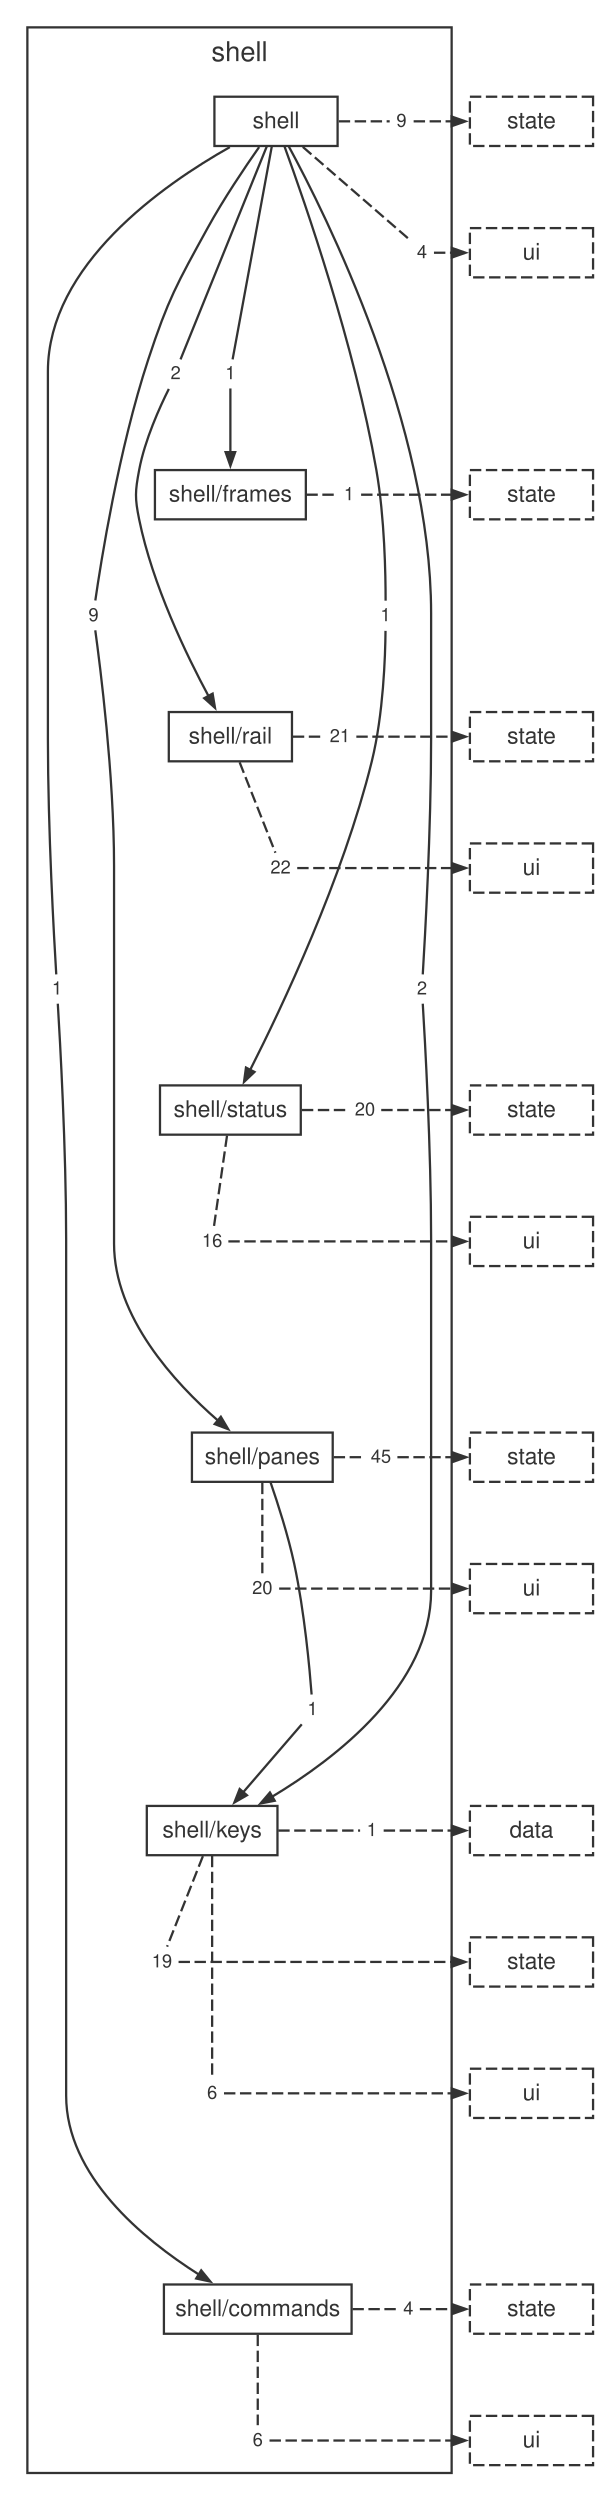
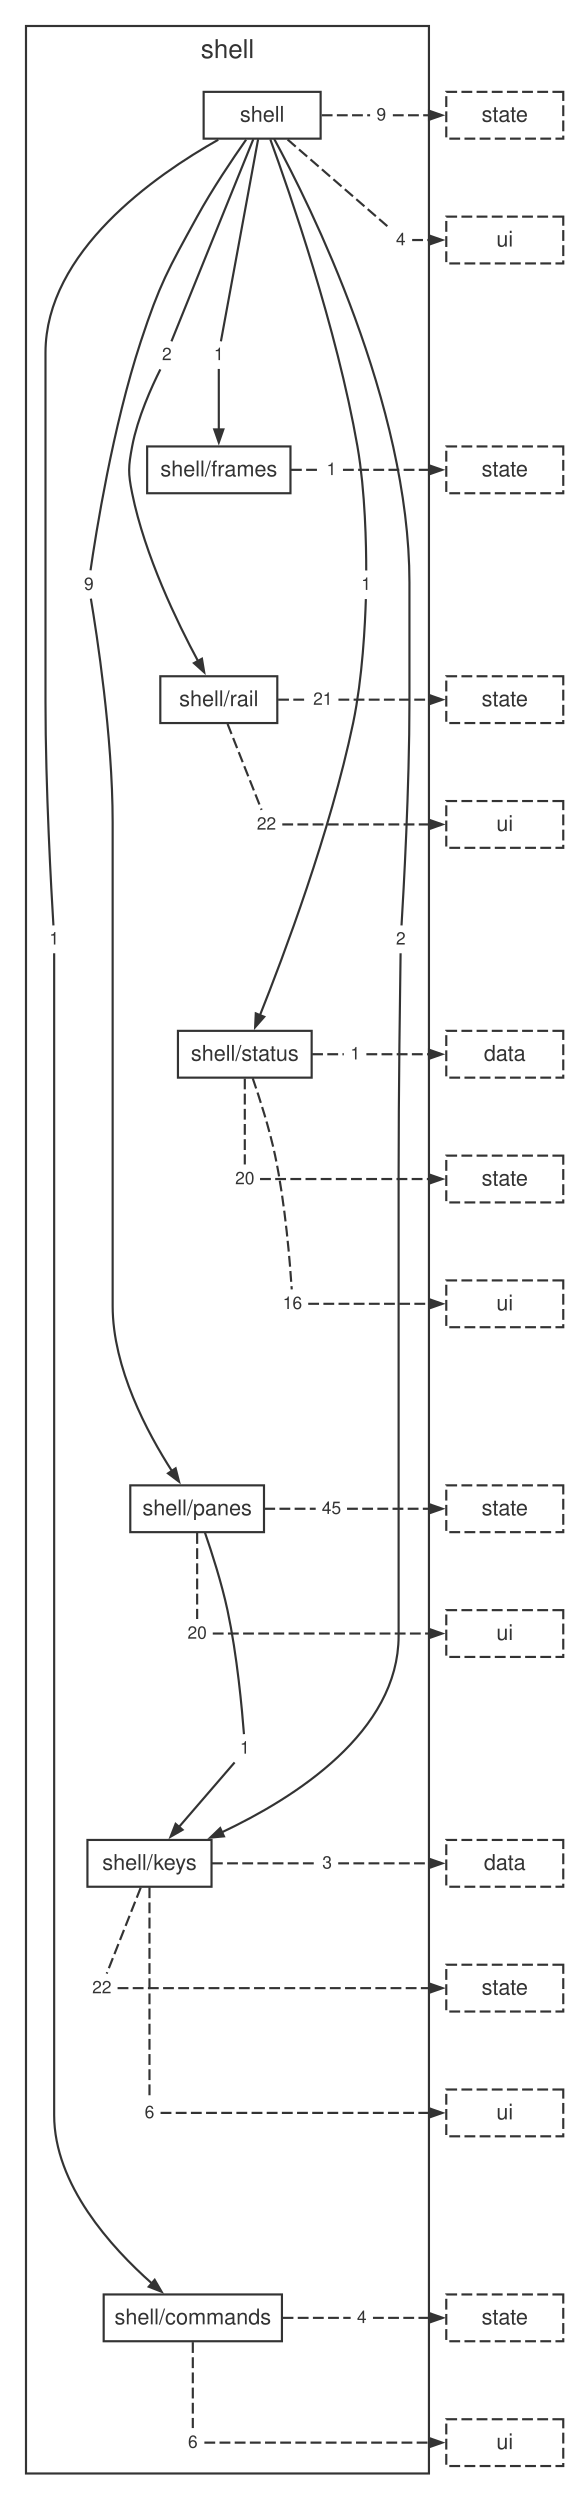
- <svg xmlns="http://www.w3.org/2000/svg" width="264pt" height="1096pt" viewBox="0.00 0.00 264.00 1096.00">
+ <svg xmlns="http://www.w3.org/2000/svg" width="264pt" height="1154pt" viewBox="0.00 0.00 264.00 1154.00">
  <style>svg { color: #333333; } @media (prefers-color-scheme: dark) { svg { color: #cccccc; background: #1e1e1e; } }</style>
-   <g id="graph0" class="graph" transform="scale(1 1) rotate(0) translate(4 1092.16)">
+   <g id="graph0" class="graph" transform="scale(1 1) rotate(0) translate(4 1149.76)">
    <g id="clust1" class="cluster">
-       <polygon fill="none" stroke="currentColor" points="8,-8 8,-1080.16 194,-1080.16 194,-8 8,-8" />
-       <text fill="currentColor" xml:space="preserve" text-anchor="middle" x="101" y="-1065.36" font-family="Helvetica,Arial,sans-serif" font-size="12.00">shell</text>
+       <polygon fill="none" stroke="currentColor" points="8,-8 8,-1137.76 194,-1137.76 194,-8 8,-8" />
+       <text fill="currentColor" xml:space="preserve" text-anchor="middle" x="101" y="-1122.96" font-family="Helvetica,Arial,sans-serif" font-size="12.00">shell</text>
    </g>
    <g id="node1" class="node">
-       <polygon fill="none" stroke="currentColor" points="144,-1049.76 90,-1049.76 90,-1028.16 144,-1028.16 144,-1049.76" />
-       <text fill="currentColor" xml:space="preserve" text-anchor="middle" x="117" y="-1035.96" font-family="Helvetica,Arial,sans-serif" font-size="10.00">shell</text>
+       <polygon fill="none" stroke="currentColor" points="144,-1107.36 90,-1107.36 90,-1085.76 144,-1085.76 144,-1107.36" />
+       <text fill="currentColor" xml:space="preserve" text-anchor="middle" x="117" y="-1093.56" font-family="Helvetica,Arial,sans-serif" font-size="10.00">shell</text>
    </g>
    <g id="node2" class="node">
-       <polygon fill="none" stroke="currentColor" points="130.08,-886.08 63.92,-886.08 63.92,-864.48 130.08,-864.48 130.08,-886.08" />
-       <text fill="currentColor" xml:space="preserve" text-anchor="middle" x="97" y="-872.28" font-family="Helvetica,Arial,sans-serif" font-size="10.00">shell/frames</text>
+       <polygon fill="none" stroke="currentColor" points="130.08,-943.68 63.92,-943.68 63.92,-922.08 130.08,-922.08 130.08,-943.68" />
+       <text fill="currentColor" xml:space="preserve" text-anchor="middle" x="97" y="-929.88" font-family="Helvetica,Arial,sans-serif" font-size="10.00">shell/frames</text>
    </g>
    <g id="node8" class="node">
-       <polygon fill="none" stroke="none" points="25.88,-664.8 16.12,-664.8 16.12,-652.32 25.88,-652.32 25.88,-664.8" />
-       <text fill="currentColor" xml:space="preserve" text-anchor="middle" x="21" y="-656.16" font-family="Helvetica,Arial,sans-serif" font-size="8.00">1</text>
+       <polygon fill="none" stroke="none" points="25.88,-722.4 16.12,-722.4 16.12,-709.92 25.88,-709.92 25.88,-722.4" />
+       <text fill="currentColor" xml:space="preserve" text-anchor="middle" x="21" y="-713.76" font-family="Helvetica,Arial,sans-serif" font-size="8.00">1</text>
    </g>
    <g id="edge7" class="edge">
-       <path fill="none" stroke="currentColor" d="M96.76,-1027.67C67.54,-1011.2 17,-975.98 17,-929.32 17,-929.32 17,-929.32 17,-768.2 17,-728.56 19.69,-680.85 20.66,-664.98" />
+       <path fill="none" stroke="currentColor" d="M96.76,-1085.27C67.54,-1068.8 17,-1033.58 17,-986.92 17,-986.92 17,-986.92 17,-825.8 17,-786.16 19.69,-738.45 20.66,-722.58" />
    </g>
    <g id="node9" class="node">
-       <polygon fill="none" stroke="none" points="101.88,-934.56 92.12,-934.56 92.12,-922.08 101.88,-922.08 101.88,-934.56" />
-       <text fill="currentColor" xml:space="preserve" text-anchor="middle" x="97" y="-925.92" font-family="Helvetica,Arial,sans-serif" font-size="8.00">1</text>
+       <polygon fill="none" stroke="none" points="101.88,-992.16 92.12,-992.16 92.12,-979.68 101.88,-979.68 101.88,-992.16" />
+       <text fill="currentColor" xml:space="preserve" text-anchor="middle" x="97" y="-983.52" font-family="Helvetica,Arial,sans-serif" font-size="8.00">1</text>
    </g>
    <g id="edge9" class="edge">
-       <path fill="none" stroke="currentColor" d="M115.15,-1027.93C111.02,-1005.45 101.11,-951.65 97.97,-934.6" />
+       <path fill="none" stroke="currentColor" d="M115.15,-1085.53C111.02,-1063.05 101.11,-1009.25 97.97,-992.2" />
    </g>
    <g id="node10" class="node">
-       <polygon fill="none" stroke="none" points="185.88,-664.8 176.12,-664.8 176.12,-652.32 185.88,-652.32 185.88,-664.8" />
-       <text fill="currentColor" xml:space="preserve" text-anchor="middle" x="181" y="-656.16" font-family="Helvetica,Arial,sans-serif" font-size="8.00">2</text>
+       <polygon fill="none" stroke="none" points="185.88,-722.4 176.12,-722.4 176.12,-709.92 185.88,-709.92 185.88,-722.4" />
+       <text fill="currentColor" xml:space="preserve" text-anchor="middle" x="181" y="-713.76" font-family="Helvetica,Arial,sans-serif" font-size="8.00">2</text>
    </g>
    <g id="edge11" class="edge">
-       <path fill="none" stroke="currentColor" d="M122.56,-1028.04C138.81,-998.11 185,-905.75 185,-823.24 185,-823.24 185,-823.24 185,-768.2 185,-728.56 182.31,-680.85 181.34,-664.98" />
+       <path fill="none" stroke="currentColor" d="M122.56,-1085.64C138.81,-1055.71 185,-963.35 185,-880.84 185,-880.84 185,-880.84 185,-825.8 185,-786.16 182.31,-738.45 181.34,-722.58" />
    </g>
    <g id="node11" class="node">
-       <polygon fill="none" stroke="none" points="41.88,-828.48 32.12,-828.48 32.12,-816 41.88,-816 41.88,-828.48" />
-       <text fill="currentColor" xml:space="preserve" text-anchor="middle" x="37" y="-819.84" font-family="Helvetica,Arial,sans-serif" font-size="8.00">9</text>
+       <polygon fill="none" stroke="none" points="41.88,-886.08 32.12,-886.08 32.12,-873.6 41.88,-873.6 41.88,-886.08" />
+       <text fill="currentColor" xml:space="preserve" text-anchor="middle" x="37" y="-877.44" font-family="Helvetica,Arial,sans-serif" font-size="8.00">9</text>
    </g>
    <g id="edge13" class="edge">
-       <path fill="none" stroke="currentColor" d="M109.61,-1027.7C103.22,-1018.6 93.95,-1004.83 87,-992.16 73.49,-967.54 69.79,-961.24 61,-934.56 48.01,-895.13 40.18,-845.48 37.79,-828.91" />
+       <path fill="none" stroke="currentColor" d="M109.61,-1085.3C103.22,-1076.2 93.95,-1062.43 87,-1049.76 73.49,-1025.14 69.79,-1018.84 61,-992.16 48.01,-952.73 40.18,-903.08 37.79,-886.51" />
    </g>
    <g id="node12" class="node">
-       <polygon fill="none" stroke="none" points="77.88,-934.56 68.12,-934.56 68.12,-922.08 77.88,-922.08 77.88,-934.56" />
-       <text fill="currentColor" xml:space="preserve" text-anchor="middle" x="73" y="-925.92" font-family="Helvetica,Arial,sans-serif" font-size="8.00">2</text>
+       <polygon fill="none" stroke="none" points="77.88,-992.16 68.12,-992.16 68.12,-979.68 77.88,-979.68 77.88,-992.16" />
+       <text fill="currentColor" xml:space="preserve" text-anchor="middle" x="73" y="-983.52" font-family="Helvetica,Arial,sans-serif" font-size="8.00">2</text>
    </g>
    <g id="edge15" class="edge">
-       <path fill="none" stroke="currentColor" d="M112.94,-1027.93C103.83,-1005.45 82.04,-951.65 75.14,-934.6" />
+       <path fill="none" stroke="currentColor" d="M112.94,-1085.53C103.83,-1063.05 82.04,-1009.25 75.14,-992.2" />
    </g>
    <g id="node13" class="node">
-       <polygon fill="none" stroke="none" points="169.88,-828.48 160.12,-828.48 160.12,-816 169.88,-816 169.88,-828.48" />
-       <text fill="currentColor" xml:space="preserve" text-anchor="middle" x="165" y="-819.84" font-family="Helvetica,Arial,sans-serif" font-size="8.00">1</text>
+       <polygon fill="none" stroke="none" points="169.88,-886.08 160.12,-886.08 160.12,-873.6 169.88,-873.6 169.88,-886.08" />
+       <text fill="currentColor" xml:space="preserve" text-anchor="middle" x="165" y="-877.44" font-family="Helvetica,Arial,sans-serif" font-size="8.00">1</text>
    </g>
    <g id="edge17" class="edge">
-       <path fill="none" stroke="currentColor" d="M120.77,-1027.83C129.58,-1003.69 151.47,-940.71 161,-886.08 164.65,-865.19 165.06,-839.87 165.05,-828.84" />
+       <path fill="none" stroke="currentColor" d="M120.77,-1085.43C129.58,-1061.29 151.47,-998.31 161,-943.68 164.65,-922.79 165.06,-897.47 165.05,-886.44" />
    </g>
    <g id="node14" class="node">
-       <polygon fill="none" stroke="none" points="176.88,-1045.2 167.12,-1045.2 167.12,-1032.72 176.88,-1032.72 176.88,-1045.2" />
-       <text fill="currentColor" xml:space="preserve" text-anchor="middle" x="172" y="-1036.56" font-family="Helvetica,Arial,sans-serif" font-size="8.00">9</text>
+       <polygon fill="none" stroke="none" points="176.88,-1102.8 167.12,-1102.8 167.12,-1090.32 176.88,-1090.32 176.88,-1102.8" />
+       <text fill="currentColor" xml:space="preserve" text-anchor="middle" x="172" y="-1094.16" font-family="Helvetica,Arial,sans-serif" font-size="8.00">9</text>
    </g>
    <g id="edge19" class="edge">
-       <path fill="none" stroke="currentColor" stroke-dasharray="5,2" d="M144.5,-1038.96C151.95,-1038.96 159.4,-1038.96 166.84,-1038.96" />
+       <path fill="none" stroke="currentColor" stroke-dasharray="5,2" d="M144.5,-1096.56C151.95,-1096.56 159.4,-1096.56 166.84,-1096.56" />
    </g>
    <g id="node15" class="node">
-       <polygon fill="none" stroke="none" points="185.88,-987.6 176.12,-987.6 176.12,-975.12 185.88,-975.12 185.88,-987.6" />
-       <text fill="currentColor" xml:space="preserve" text-anchor="middle" x="181" y="-978.96" font-family="Helvetica,Arial,sans-serif" font-size="8.00">4</text>
+       <polygon fill="none" stroke="none" points="185.88,-1045.2 176.12,-1045.2 176.12,-1032.72 185.88,-1032.72 185.88,-1045.2" />
+       <text fill="currentColor" xml:space="preserve" text-anchor="middle" x="181" y="-1036.56" font-family="Helvetica,Arial,sans-serif" font-size="8.00">4</text>
    </g>
    <g id="edge21" class="edge">
-       <path fill="none" stroke="currentColor" stroke-dasharray="5,2" d="M128.74,-1027.76C142.74,-1015.6 165.53,-995.8 175.75,-986.92" />
+       <path fill="none" stroke="currentColor" stroke-dasharray="5,2" d="M128.74,-1085.36C142.74,-1073.2 165.53,-1053.4 175.75,-1044.52" />
    </g>
    <g id="node3" class="node">
-       <polygon fill="none" stroke="currentColor" points="124,-780 70,-780 70,-758.4 124,-758.4 124,-780" />
-       <text fill="currentColor" xml:space="preserve" text-anchor="middle" x="97" y="-766.2" font-family="Helvetica,Arial,sans-serif" font-size="10.00">shell/rail</text>
+       <polygon fill="none" stroke="currentColor" points="124,-837.6 70,-837.6 70,-816 124,-816 124,-837.6" />
+       <text fill="currentColor" xml:space="preserve" text-anchor="middle" x="97" y="-823.8" font-family="Helvetica,Arial,sans-serif" font-size="10.00">shell/rail</text>
    </g>
    <g id="node16" class="node">
-       <polygon fill="none" stroke="none" points="153.88,-881.52 144.12,-881.52 144.12,-869.04 153.88,-869.04 153.88,-881.52" />
-       <text fill="currentColor" xml:space="preserve" text-anchor="middle" x="149" y="-872.88" font-family="Helvetica,Arial,sans-serif" font-size="8.00">1</text>
+       <polygon fill="none" stroke="none" points="153.88,-939.12 144.12,-939.12 144.12,-926.64 153.88,-926.64 153.88,-939.12" />
+       <text fill="currentColor" xml:space="preserve" text-anchor="middle" x="149" y="-930.48" font-family="Helvetica,Arial,sans-serif" font-size="8.00">1</text>
    </g>
    <g id="edge23" class="edge">
-       <path fill="none" stroke="currentColor" stroke-dasharray="5,2" d="M130.31,-875.28C134.79,-875.28 139.27,-875.28 143.74,-875.28" />
+       <path fill="none" stroke="currentColor" stroke-dasharray="5,2" d="M130.31,-932.88C134.79,-932.88 139.27,-932.88 143.74,-932.88" />
    </g>
    <g id="node4" class="node">
-       <polygon fill="none" stroke="currentColor" points="127.86,-616.32 66.14,-616.32 66.14,-594.72 127.86,-594.72 127.86,-616.32" />
-       <text fill="currentColor" xml:space="preserve" text-anchor="middle" x="97" y="-602.52" font-family="Helvetica,Arial,sans-serif" font-size="10.00">shell/status</text>
+       <polygon fill="none" stroke="currentColor" points="139.86,-673.92 78.14,-673.92 78.14,-652.32 139.86,-652.32 139.86,-673.92" />
+       <text fill="currentColor" xml:space="preserve" text-anchor="middle" x="109" y="-660.12" font-family="Helvetica,Arial,sans-serif" font-size="10.00">shell/status</text>
    </g>
    <g id="node17" class="node">
-       <polygon fill="none" stroke="none" points="151.88,-775.44 138.12,-775.44 138.12,-762.96 151.88,-762.96 151.88,-775.44" />
-       <text fill="currentColor" xml:space="preserve" text-anchor="middle" x="145" y="-766.8" font-family="Helvetica,Arial,sans-serif" font-size="8.00">21</text>
+       <polygon fill="none" stroke="none" points="151.88,-833.04 138.12,-833.04 138.12,-820.56 151.88,-820.56 151.88,-833.04" />
+       <text fill="currentColor" xml:space="preserve" text-anchor="middle" x="145" y="-824.4" font-family="Helvetica,Arial,sans-serif" font-size="8.00">21</text>
    </g>
    <g id="edge25" class="edge">
-       <path fill="none" stroke="currentColor" stroke-dasharray="5,2" d="M124.38,-769.2C128.89,-769.2 133.4,-769.2 137.91,-769.2" />
+       <path fill="none" stroke="currentColor" stroke-dasharray="5,2" d="M124.38,-826.8C128.89,-826.8 133.4,-826.8 137.91,-826.8" />
    </g>
    <g id="node18" class="node">
-       <polygon fill="none" stroke="none" points="125.88,-717.84 112.12,-717.84 112.12,-705.36 125.88,-705.36 125.88,-717.84" />
-       <text fill="currentColor" xml:space="preserve" text-anchor="middle" x="119" y="-709.2" font-family="Helvetica,Arial,sans-serif" font-size="8.00">22</text>
+       <polygon fill="none" stroke="none" points="125.88,-775.44 112.12,-775.44 112.12,-762.96 125.88,-762.96 125.88,-775.44" />
+       <text fill="currentColor" xml:space="preserve" text-anchor="middle" x="119" y="-766.8" font-family="Helvetica,Arial,sans-serif" font-size="8.00">22</text>
    </g>
    <g id="edge27" class="edge">
-       <path fill="none" stroke="currentColor" stroke-dasharray="5,2" d="M101.04,-758C105.65,-746.34 113.04,-727.66 116.74,-718.31" />
+       <path fill="none" stroke="currentColor" stroke-dasharray="5,2" d="M101.04,-815.6C105.65,-803.94 113.04,-785.26 116.74,-775.91" />
    </g>
    <g id="node5" class="node">
-       <polygon fill="none" stroke="currentColor" points="141.86,-464.12 80.14,-464.12 80.14,-442.52 141.86,-442.52 141.86,-464.12" />
-       <text fill="currentColor" xml:space="preserve" text-anchor="middle" x="111" y="-450.32" font-family="Helvetica,Arial,sans-serif" font-size="10.00">shell/panes</text>
+       <polygon fill="none" stroke="currentColor" points="117.86,-464.12 56.14,-464.12 56.14,-442.52 117.86,-442.52 117.86,-464.12" />
+       <text fill="currentColor" xml:space="preserve" text-anchor="middle" x="87" y="-450.32" font-family="Helvetica,Arial,sans-serif" font-size="10.00">shell/panes</text>
    </g>
    <g id="node19" class="node">
-       <polygon fill="none" stroke="none" points="162.88,-611.76 149.12,-611.76 149.12,-599.28 162.88,-599.28 162.88,-611.76" />
-       <text fill="currentColor" xml:space="preserve" text-anchor="middle" x="156" y="-603.12" font-family="Helvetica,Arial,sans-serif" font-size="8.00">20</text>
+       <polygon fill="none" stroke="none" points="164.88,-669.36 155.12,-669.36 155.12,-656.88 164.88,-656.88 164.88,-669.36" />
+       <text fill="currentColor" xml:space="preserve" text-anchor="middle" x="160" y="-660.72" font-family="Helvetica,Arial,sans-serif" font-size="8.00">1</text>
    </g>
    <g id="edge29" class="edge">
-       <path fill="none" stroke="currentColor" stroke-dasharray="5,2" d="M128.34,-605.52C135.11,-605.52 141.88,-605.52 148.65,-605.52" />
+       <path fill="none" stroke="currentColor" stroke-dasharray="5,2" d="M140.08,-663.12C144.95,-663.12 149.83,-663.12 154.71,-663.12" />
    </g>
    <g id="node20" class="node">
-       <polygon fill="none" stroke="none" points="95.88,-554.16 82.12,-554.16 82.12,-541.68 95.88,-541.68 95.88,-554.16" />
-       <text fill="currentColor" xml:space="preserve" text-anchor="middle" x="89" y="-545.52" font-family="Helvetica,Arial,sans-serif" font-size="8.00">16</text>
+       <polygon fill="none" stroke="none" points="115.88,-611.76 102.12,-611.76 102.12,-599.28 115.88,-599.28 115.88,-611.76" />
+       <text fill="currentColor" xml:space="preserve" text-anchor="middle" x="109" y="-603.12" font-family="Helvetica,Arial,sans-serif" font-size="8.00">20</text>
    </g>
    <g id="edge31" class="edge">
-       <path fill="none" stroke="currentColor" stroke-dasharray="5,2" d="M95.53,-594.32C93.85,-582.66 91.17,-563.98 89.82,-554.63" />
+       <path fill="none" stroke="currentColor" stroke-dasharray="5,2" d="M109,-651.92C109,-640.26 109,-621.58 109,-612.23" />
+     </g>
+     <g id="node21" class="node">
+       <polygon fill="none" stroke="none" points="137.88,-554.16 124.12,-554.16 124.12,-541.68 137.88,-541.68 137.88,-554.16" />
+       <text fill="currentColor" xml:space="preserve" text-anchor="middle" x="131" y="-545.52" font-family="Helvetica,Arial,sans-serif" font-size="8.00">16</text>
+     </g>
+     <g id="edge33" class="edge">
+       <path fill="none" stroke="currentColor" stroke-dasharray="5,2" d="M112.64,-652.07C115.83,-642.88 120.36,-628.85 123,-616.32 127.76,-593.72 129.92,-566.22 130.67,-554.57" />
    </g>
    <g id="node6" class="node">
-       <polygon fill="none" stroke="currentColor" points="117.64,-300.44 60.36,-300.44 60.36,-278.84 117.64,-278.84 117.64,-300.44" />
-       <text fill="currentColor" xml:space="preserve" text-anchor="middle" x="89" y="-286.64" font-family="Helvetica,Arial,sans-serif" font-size="10.00">shell/keys</text>
-     </g>
-     <g id="node21" class="node">
-       <polygon fill="none" stroke="none" points="137.88,-348.92 128.12,-348.92 128.12,-336.44 137.88,-336.44 137.88,-348.92" />
-       <text fill="currentColor" xml:space="preserve" text-anchor="middle" x="133" y="-340.28" font-family="Helvetica,Arial,sans-serif" font-size="8.00">1</text>
-     </g>
-     <g id="edge33" class="edge">
-       <path fill="none" stroke="currentColor" d="M114.62,-442.26C117.79,-433.07 122.31,-419.04 125,-406.52 129.48,-385.66 131.77,-360.33 132.61,-349.28" />
+       <polygon fill="none" stroke="currentColor" points="93.64,-300.44 36.36,-300.44 36.36,-278.84 93.64,-278.84 93.64,-300.44" />
+       <text fill="currentColor" xml:space="preserve" text-anchor="middle" x="65" y="-286.64" font-family="Helvetica,Arial,sans-serif" font-size="10.00">shell/keys</text>
    </g>
    <g id="node22" class="node">
-       <polygon fill="none" stroke="none" points="169.88,-459.56 156.12,-459.56 156.12,-447.08 169.88,-447.08 169.88,-459.56" />
-       <text fill="currentColor" xml:space="preserve" text-anchor="middle" x="163" y="-450.92" font-family="Helvetica,Arial,sans-serif" font-size="8.00">45</text>
+       <polygon fill="none" stroke="none" points="113.88,-348.92 104.12,-348.92 104.12,-336.44 113.88,-336.44 113.88,-348.92" />
+       <text fill="currentColor" xml:space="preserve" text-anchor="middle" x="109" y="-340.28" font-family="Helvetica,Arial,sans-serif" font-size="8.00">1</text>
    </g>
    <g id="edge35" class="edge">
-       <path fill="none" stroke="currentColor" stroke-dasharray="5,2" d="M142.28,-453.32C146.81,-453.32 151.35,-453.32 155.88,-453.32" />
+       <path fill="none" stroke="currentColor" d="M90.62,-442.26C93.79,-433.07 98.31,-419.04 101,-406.52 105.48,-385.66 107.77,-360.33 108.61,-349.28" />
    </g>
    <g id="node23" class="node">
-       <polygon fill="none" stroke="none" points="117.88,-401.96 104.12,-401.96 104.12,-389.48 117.88,-389.48 117.88,-401.96" />
-       <text fill="currentColor" xml:space="preserve" text-anchor="middle" x="111" y="-393.32" font-family="Helvetica,Arial,sans-serif" font-size="8.00">20</text>
+       <polygon fill="none" stroke="none" points="155.88,-459.56 142.12,-459.56 142.12,-447.08 155.88,-447.08 155.88,-459.56" />
+       <text fill="currentColor" xml:space="preserve" text-anchor="middle" x="149" y="-450.92" font-family="Helvetica,Arial,sans-serif" font-size="8.00">45</text>
    </g>
    <g id="edge37" class="edge">
-       <path fill="none" stroke="currentColor" stroke-dasharray="5,2" d="M111,-442.12C111,-430.46 111,-411.78 111,-402.43" />
+       <path fill="none" stroke="currentColor" stroke-dasharray="5,2" d="M118,-453.32C125.91,-453.32 133.82,-453.32 141.73,-453.32" />
+     </g>
+     <g id="node24" class="node">
+       <polygon fill="none" stroke="none" points="93.88,-401.96 80.12,-401.96 80.12,-389.48 93.88,-389.48 93.88,-401.96" />
+       <text fill="currentColor" xml:space="preserve" text-anchor="middle" x="87" y="-393.32" font-family="Helvetica,Arial,sans-serif" font-size="8.00">20</text>
+     </g>
+     <g id="edge39" class="edge">
+       <path fill="none" stroke="currentColor" stroke-dasharray="5,2" d="M87,-442.12C87,-430.46 87,-411.78 87,-402.43" />
    </g>
    <g id="node7" class="node">
-       <polygon fill="none" stroke="currentColor" points="150.14,-90.64 67.86,-90.64 67.86,-69.04 150.14,-69.04 150.14,-90.64" />
-       <text fill="currentColor" xml:space="preserve" text-anchor="middle" x="109" y="-76.84" font-family="Helvetica,Arial,sans-serif" font-size="10.00">shell/commands</text>
-     </g>
-     <g id="node24" class="node">
-       <polygon fill="none" stroke="none" points="163.88,-295.88 154.12,-295.88 154.12,-283.4 163.88,-283.4 163.88,-295.88" />
-       <text fill="currentColor" xml:space="preserve" text-anchor="middle" x="159" y="-287.24" font-family="Helvetica,Arial,sans-serif" font-size="8.00">1</text>
-     </g>
-     <g id="edge39" class="edge">
-       <path fill="none" stroke="currentColor" stroke-dasharray="5,2" d="M117.98,-289.64C129.95,-289.64 141.91,-289.64 153.87,-289.64" />
+       <polygon fill="none" stroke="currentColor" points="126.14,-90.64 43.86,-90.64 43.86,-69.04 126.14,-69.04 126.14,-90.64" />
+       <text fill="currentColor" xml:space="preserve" text-anchor="middle" x="85" y="-76.84" font-family="Helvetica,Arial,sans-serif" font-size="10.00">shell/commands</text>
    </g>
    <g id="node25" class="node">
-       <polygon fill="none" stroke="none" points="73.88,-238.28 60.12,-238.28 60.12,-225.8 73.88,-225.8 73.88,-238.28" />
-       <text fill="currentColor" xml:space="preserve" text-anchor="middle" x="67" y="-229.64" font-family="Helvetica,Arial,sans-serif" font-size="8.00">19</text>
+       <polygon fill="none" stroke="none" points="151.88,-295.88 142.12,-295.88 142.12,-283.4 151.88,-283.4 151.88,-295.88" />
+       <text fill="currentColor" xml:space="preserve" text-anchor="middle" x="147" y="-287.24" font-family="Helvetica,Arial,sans-serif" font-size="8.00">3</text>
    </g>
    <g id="edge41" class="edge">
-       <path fill="none" stroke="currentColor" stroke-dasharray="5,2" d="M84.96,-278.44C80.35,-266.78 72.96,-248.1 69.26,-238.75" />
+       <path fill="none" stroke="currentColor" stroke-dasharray="5,2" d="M93.83,-289.64C109.89,-289.64 125.95,-289.64 142.02,-289.64" />
    </g>
    <g id="node26" class="node">
-       <polygon fill="none" stroke="none" points="93.88,-180.68 84.12,-180.68 84.12,-168.2 93.88,-168.2 93.88,-180.68" />
-       <text fill="currentColor" xml:space="preserve" text-anchor="middle" x="89" y="-172.04" font-family="Helvetica,Arial,sans-serif" font-size="8.00">6</text>
+       <polygon fill="none" stroke="none" points="49.88,-238.28 36.12,-238.28 36.12,-225.8 49.88,-225.8 49.88,-238.28" />
+       <text fill="currentColor" xml:space="preserve" text-anchor="middle" x="43" y="-229.64" font-family="Helvetica,Arial,sans-serif" font-size="8.00">22</text>
    </g>
    <g id="edge43" class="edge">
-       <path fill="none" stroke="currentColor" stroke-dasharray="5,2" d="M89,-278.59C89,-255.44 89,-198.91 89,-180.99" />
+       <path fill="none" stroke="currentColor" stroke-dasharray="5,2" d="M60.96,-278.44C56.35,-266.78 48.96,-248.1 45.26,-238.75" />
    </g>
    <g id="node27" class="node">
-       <polygon fill="none" stroke="none" points="179.88,-86.08 170.12,-86.08 170.12,-73.6 179.88,-73.6 179.88,-86.08" />
-       <text fill="currentColor" xml:space="preserve" text-anchor="middle" x="175" y="-77.44" font-family="Helvetica,Arial,sans-serif" font-size="8.00">4</text>
+       <polygon fill="none" stroke="none" points="69.88,-180.68 60.12,-180.68 60.12,-168.2 69.88,-168.2 69.88,-180.68" />
+       <text fill="currentColor" xml:space="preserve" text-anchor="middle" x="65" y="-172.04" font-family="Helvetica,Arial,sans-serif" font-size="8.00">6</text>
    </g>
    <g id="edge45" class="edge">
-       <path fill="none" stroke="currentColor" stroke-dasharray="5,2" d="M150.51,-79.84C156.89,-79.84 163.26,-79.84 169.64,-79.84" />
+       <path fill="none" stroke="currentColor" stroke-dasharray="5,2" d="M65,-278.59C65,-255.44 65,-198.91 65,-180.99" />
    </g>
    <g id="node28" class="node">
-       <polygon fill="none" stroke="none" points="113.88,-28.48 104.12,-28.48 104.12,-16 113.88,-16 113.88,-28.48" />
-       <text fill="currentColor" xml:space="preserve" text-anchor="middle" x="109" y="-19.84" font-family="Helvetica,Arial,sans-serif" font-size="8.00">6</text>
+       <polygon fill="none" stroke="none" points="167.88,-86.08 158.12,-86.08 158.12,-73.6 167.88,-73.6 167.88,-86.08" />
+       <text fill="currentColor" xml:space="preserve" text-anchor="middle" x="163" y="-77.44" font-family="Helvetica,Arial,sans-serif" font-size="8.00">4</text>
    </g>
    <g id="edge47" class="edge">
-       <path fill="none" stroke="currentColor" stroke-dasharray="5,2" d="M109,-68.64C109,-56.98 109,-38.3 109,-28.95" />
+       <path fill="none" stroke="currentColor" stroke-dasharray="5,2" d="M126.44,-79.84C136.91,-79.84 147.38,-79.84 157.86,-79.84" />
+     </g>
+     <g id="node29" class="node">
+       <polygon fill="none" stroke="none" points="89.88,-28.48 80.12,-28.48 80.12,-16 89.88,-16 89.88,-28.48" />
+       <text fill="currentColor" xml:space="preserve" text-anchor="middle" x="85" y="-19.84" font-family="Helvetica,Arial,sans-serif" font-size="8.00">6</text>
+     </g>
+     <g id="edge49" class="edge">
+       <path fill="none" stroke="currentColor" stroke-dasharray="5,2" d="M85,-68.64C85,-56.98 85,-38.3 85,-28.95" />
    </g>
    <g id="edge8" class="edge">
-       <path fill="none" stroke="currentColor" d="M21.34,-652.14C22.31,-636.27 25,-588.56 25,-548.92 25,-548.92 25,-548.92 25,-173.44 25,-138.37 58.46,-110.69 83.14,-95.03" />
-       <polygon fill="currentColor" stroke="currentColor" points="84.21,-96.84 88.23,-91.92 82.01,-93.26 84.21,-96.84" />
+       <path fill="none" stroke="currentColor" d="M21,-709.73C21,-693.86 21,-646.13 21,-606.52 21,-606.52 21,-606.52 21,-173.44 21,-141.38 47.28,-112.39 66.15,-95.7" />
+       <polygon fill="currentColor" stroke="currentColor" points="67.39,-97.4 70.59,-91.9 64.66,-94.21 67.39,-97.4" />
    </g>
    <g id="edge10" class="edge">
-       <path fill="none" stroke="currentColor" d="M97,-921.86C97,-915.2 97,-903.63 97,-893.81" />
-       <polygon fill="currentColor" stroke="currentColor" points="99.1,-893.95 97,-887.95 94.9,-893.95 99.1,-893.95" />
+       <path fill="none" stroke="currentColor" d="M97,-979.46C97,-972.8 97,-961.23 97,-951.41" />
+       <polygon fill="currentColor" stroke="currentColor" points="99.1,-951.55 97,-945.55 94.9,-951.55 99.1,-951.55" />
    </g>
    <g id="edge12" class="edge">
-       <path fill="none" stroke="currentColor" d="M181.34,-652.14C182.31,-636.27 185,-588.56 185,-548.92 185,-548.92 185,-548.92 185,-394.72 185,-353.35 143.52,-321.4 115.09,-304.36" />
-       <polygon fill="currentColor" stroke="currentColor" points="116.44,-302.71 110.2,-301.51 114.33,-306.34 116.44,-302.71" />
+       <path fill="none" stroke="currentColor" d="M180.91,-709.73C180.67,-693.86 180,-646.13 180,-606.52 180,-606.52 180,-606.52 180,-394.72 180,-350.29 132.23,-319.9 98.26,-303.9" />
+       <polygon fill="currentColor" stroke="currentColor" points="99.38,-302.1 93.05,-301.52 97.64,-305.92 99.38,-302.1" />
    </g>
    <g id="edge14" class="edge">
-       <path fill="none" stroke="currentColor" d="M37.77,-815.83C39.94,-799.99 46,-752.34 46,-712.6 46,-712.6 46,-712.6 46,-546.92 46,-514.88 72.39,-486.07 91.54,-469.39" />
-       <polygon fill="currentColor" stroke="currentColor" points="92.82,-471.06 96.06,-465.59 90.12,-467.84 92.82,-471.06" />
+       <path fill="none" stroke="currentColor" d="M37.94,-873.43C40.6,-857.61 48,-810.01 48,-770.2 48,-770.2 48,-770.2 48,-546.92 48,-518.33 63.98,-488.4 75.48,-470.56" />
+       <polygon fill="currentColor" stroke="currentColor" points="77.06,-471.98 78.64,-465.82 73.57,-469.65 77.06,-471.98" />
    </g>
    <g id="edge16" class="edge">
-       <path fill="none" stroke="currentColor" d="M70.02,-921.65C66.12,-913.88 59.49,-899.37 57,-886.08 55.23,-876.64 55.09,-873.89 57,-864.48 62.84,-835.77 77.73,-804.96 87.6,-786.65" />
-       <polygon fill="currentColor" stroke="currentColor" points="89.21,-788.09 90.26,-781.82 85.53,-786.07 89.21,-788.09" />
+       <path fill="none" stroke="currentColor" d="M70.02,-979.25C66.12,-971.48 59.49,-956.97 57,-943.68 55.23,-934.24 55.09,-931.49 57,-922.08 62.84,-893.37 77.73,-862.56 87.6,-844.25" />
+       <polygon fill="currentColor" stroke="currentColor" points="89.21,-845.69 90.26,-839.42 85.53,-843.67 89.21,-845.69" />
    </g>
    <g id="edge18" class="edge">
-       <path fill="none" stroke="currentColor" d="M165.01,-815.6C164.91,-804.49 164.08,-779.04 159,-758.4 146.38,-707.12 119.51,-650.44 105.66,-623.09" />
-       <polygon fill="currentColor" stroke="currentColor" points="107.57,-622.22 102.97,-617.83 103.83,-624.13 107.57,-622.22" />
-     </g>
-     <g id="node29" class="node">
+       <path fill="none" stroke="currentColor" d="M164.88,-873.23C164.56,-862.17 163.36,-836.81 159,-816 148.44,-765.62 126.94,-708.54 115.9,-680.9" />
+       <polygon fill="currentColor" stroke="currentColor" points="117.96,-680.4 113.77,-675.62 114.07,-681.97 117.96,-680.4" />
+     </g>
+     <g id="node30" class="node">
+       <polygon fill="none" stroke="currentColor" stroke-dasharray="5,2" points="256,-1107.36 202,-1107.36 202,-1085.76 256,-1085.76 256,-1107.36" />
+       <text fill="currentColor" xml:space="preserve" text-anchor="middle" x="229" y="-1093.56" font-family="Helvetica,Arial,sans-serif" font-size="10.00">state</text>
+     </g>
+     <g id="edge20" class="edge">
+       <path fill="none" stroke="currentColor" stroke-dasharray="5,2" d="M177.34,-1096.56C183.02,-1096.56 188.69,-1096.56 194.37,-1096.56" />
+       <polygon fill="currentColor" stroke="currentColor" points="194.04,-1098.66 200.04,-1096.56 194.04,-1094.46 194.04,-1098.66" />
+     </g>
+     <g id="node31" class="node">
      <polygon fill="none" stroke="currentColor" stroke-dasharray="5,2" points="256,-1049.76 202,-1049.76 202,-1028.16 256,-1028.16 256,-1049.76" />
-       <text fill="currentColor" xml:space="preserve" text-anchor="middle" x="229" y="-1035.96" font-family="Helvetica,Arial,sans-serif" font-size="10.00">state</text>
-     </g>
-     <g id="edge20" class="edge">
-       <path fill="none" stroke="currentColor" stroke-dasharray="5,2" d="M177.34,-1038.96C183.02,-1038.96 188.69,-1038.96 194.37,-1038.96" />
-       <polygon fill="currentColor" stroke="currentColor" points="194.04,-1041.06 200.04,-1038.96 194.04,-1036.86 194.04,-1041.06" />
-     </g>
-     <g id="node30" class="node">
-       <polygon fill="none" stroke="currentColor" stroke-dasharray="5,2" points="256,-992.16 202,-992.16 202,-970.56 256,-970.56 256,-992.16" />
-       <text fill="currentColor" xml:space="preserve" text-anchor="middle" x="229" y="-978.36" font-family="Helvetica,Arial,sans-serif" font-size="10.00">ui</text>
+       <text fill="currentColor" xml:space="preserve" text-anchor="middle" x="229" y="-1035.96" font-family="Helvetica,Arial,sans-serif" font-size="10.00">ui</text>
    </g>
    <g id="edge22" class="edge">
-       <path fill="none" stroke="currentColor" stroke-dasharray="5,2" d="M186.25,-981.36C188.97,-981.36 191.69,-981.36 194.41,-981.36" />
-       <polygon fill="currentColor" stroke="currentColor" points="194.1,-983.46 200.1,-981.36 194.1,-979.26 194.1,-983.46" />
-     </g>
-     <g id="node31" class="node">
-       <polygon fill="none" stroke="currentColor" stroke-dasharray="5,2" points="256,-886.08 202,-886.08 202,-864.48 256,-864.48 256,-886.08" />
-       <text fill="currentColor" xml:space="preserve" text-anchor="middle" x="229" y="-872.28" font-family="Helvetica,Arial,sans-serif" font-size="10.00">state</text>
+       <path fill="none" stroke="currentColor" stroke-dasharray="5,2" d="M186.25,-1038.96C188.97,-1038.96 191.69,-1038.96 194.41,-1038.96" />
+       <polygon fill="currentColor" stroke="currentColor" points="194.1,-1041.06 200.1,-1038.96 194.1,-1036.86 194.1,-1041.06" />
+     </g>
+     <g id="node32" class="node">
+       <polygon fill="none" stroke="currentColor" stroke-dasharray="5,2" points="256,-943.68 202,-943.68 202,-922.08 256,-922.08 256,-943.68" />
+       <text fill="currentColor" xml:space="preserve" text-anchor="middle" x="229" y="-929.88" font-family="Helvetica,Arial,sans-serif" font-size="10.00">state</text>
    </g>
    <g id="edge24" class="edge">
-       <path fill="none" stroke="currentColor" stroke-dasharray="5,2" d="M154.31,-875.28C167.61,-875.28 180.9,-875.28 194.19,-875.28" />
-       <polygon fill="currentColor" stroke="currentColor" points="194.06,-877.38 200.06,-875.28 194.06,-873.18 194.06,-877.38" />
-     </g>
-     <g id="node32" class="node">
+       <path fill="none" stroke="currentColor" stroke-dasharray="5,2" d="M154.31,-932.88C167.61,-932.88 180.9,-932.88 194.19,-932.88" />
+       <polygon fill="currentColor" stroke="currentColor" points="194.06,-934.98 200.06,-932.88 194.06,-930.78 194.06,-934.98" />
+     </g>
+     <g id="node33" class="node">
+       <polygon fill="none" stroke="currentColor" stroke-dasharray="5,2" points="256,-837.6 202,-837.6 202,-816 256,-816 256,-837.6" />
+       <text fill="currentColor" xml:space="preserve" text-anchor="middle" x="229" y="-823.8" font-family="Helvetica,Arial,sans-serif" font-size="10.00">state</text>
+     </g>
+     <g id="edge26" class="edge">
+       <path fill="none" stroke="currentColor" stroke-dasharray="5,2" d="M152.22,-826.8C166.27,-826.8 180.31,-826.8 194.36,-826.8" />
+       <polygon fill="currentColor" stroke="currentColor" points="194.19,-828.9 200.19,-826.8 194.19,-824.7 194.19,-828.9" />
+     </g>
+     <g id="node34" class="node">
      <polygon fill="none" stroke="currentColor" stroke-dasharray="5,2" points="256,-780 202,-780 202,-758.4 256,-758.4 256,-780" />
-       <text fill="currentColor" xml:space="preserve" text-anchor="middle" x="229" y="-766.2" font-family="Helvetica,Arial,sans-serif" font-size="10.00">state</text>
-     </g>
-     <g id="edge26" class="edge">
-       <path fill="none" stroke="currentColor" stroke-dasharray="5,2" d="M152.22,-769.2C166.27,-769.2 180.31,-769.2 194.36,-769.2" />
-       <polygon fill="currentColor" stroke="currentColor" points="194.19,-771.3 200.19,-769.2 194.19,-767.1 194.19,-771.3" />
-     </g>
-     <g id="node33" class="node">
-       <polygon fill="none" stroke="currentColor" stroke-dasharray="5,2" points="256,-722.4 202,-722.4 202,-700.8 256,-700.8 256,-722.4" />
-       <text fill="currentColor" xml:space="preserve" text-anchor="middle" x="229" y="-708.6" font-family="Helvetica,Arial,sans-serif" font-size="10.00">ui</text>
+       <text fill="currentColor" xml:space="preserve" text-anchor="middle" x="229" y="-766.2" font-family="Helvetica,Arial,sans-serif" font-size="10.00">ui</text>
    </g>
    <g id="edge28" class="edge">
-       <path fill="none" stroke="currentColor" stroke-dasharray="5,2" d="M126.3,-711.6C148.99,-711.6 171.67,-711.6 194.36,-711.6" />
-       <polygon fill="currentColor" stroke="currentColor" points="194.21,-713.7 200.21,-711.6 194.21,-709.5 194.21,-713.7" />
-     </g>
-     <g id="node34" class="node">
+       <path fill="none" stroke="currentColor" stroke-dasharray="5,2" d="M126.3,-769.2C148.99,-769.2 171.67,-769.2 194.36,-769.2" />
+       <polygon fill="currentColor" stroke="currentColor" points="194.21,-771.3 200.21,-769.2 194.21,-767.1 194.21,-771.3" />
+     </g>
+     <g id="node35" class="node">
+       <polygon fill="none" stroke="currentColor" stroke-dasharray="5,2" points="256,-673.92 202,-673.92 202,-652.32 256,-652.32 256,-673.92" />
+       <text fill="currentColor" xml:space="preserve" text-anchor="middle" x="229" y="-660.12" font-family="Helvetica,Arial,sans-serif" font-size="10.00">data</text>
+     </g>
+     <g id="edge30" class="edge">
+       <path fill="none" stroke="currentColor" stroke-dasharray="5,2" d="M165.12,-663.12C174.8,-663.12 184.48,-663.12 194.15,-663.12" />
+       <polygon fill="currentColor" stroke="currentColor" points="194.04,-665.22 200.04,-663.12 194.04,-661.02 194.04,-665.22" />
+     </g>
+     <g id="node36" class="node">
      <polygon fill="none" stroke="currentColor" stroke-dasharray="5,2" points="256,-616.32 202,-616.32 202,-594.72 256,-594.72 256,-616.32" />
      <text fill="currentColor" xml:space="preserve" text-anchor="middle" x="229" y="-602.52" font-family="Helvetica,Arial,sans-serif" font-size="10.00">state</text>
    </g>
-     <g id="edge30" class="edge">
-       <path fill="none" stroke="currentColor" stroke-dasharray="5,2" d="M163.13,-605.52C173.58,-605.52 184.04,-605.52 194.49,-605.52" />
-       <polygon fill="currentColor" stroke="currentColor" points="194.21,-607.62 200.21,-605.52 194.21,-603.42 194.21,-607.62" />
-     </g>
-     <g id="node35" class="node">
+     <g id="edge32" class="edge">
+       <path fill="none" stroke="currentColor" stroke-dasharray="5,2" d="M116.03,-605.52C142.12,-605.52 168.2,-605.52 194.28,-605.52" />
+       <polygon fill="currentColor" stroke="currentColor" points="194.13,-607.62 200.13,-605.52 194.13,-603.42 194.13,-607.62" />
+     </g>
+     <g id="node37" class="node">
      <polygon fill="none" stroke="currentColor" stroke-dasharray="5,2" points="256,-558.72 202,-558.72 202,-537.12 256,-537.12 256,-558.72" />
      <text fill="currentColor" xml:space="preserve" text-anchor="middle" x="229" y="-544.92" font-family="Helvetica,Arial,sans-serif" font-size="10.00">ui</text>
    </g>
-     <g id="edge32" class="edge">
-       <path fill="none" stroke="currentColor" stroke-dasharray="5,2" d="M96.11,-547.92C128.85,-547.92 161.58,-547.92 194.32,-547.92" />
-       <polygon fill="currentColor" stroke="currentColor" points="194.23,-550.02 200.23,-547.92 194.23,-545.82 194.23,-550.02" />
-     </g>
    <g id="edge34" class="edge">
-       <path fill="none" stroke="currentColor" d="M128.29,-336.22C122.21,-329.17 111.38,-316.6 102.62,-306.44" />
-       <polygon fill="currentColor" stroke="currentColor" points="104.26,-305.12 98.75,-301.95 101.07,-307.86 104.26,-305.12" />
-     </g>
-     <g id="node36" class="node">
+       <path fill="none" stroke="currentColor" stroke-dasharray="5,2" d="M138.27,-547.92C156.94,-547.92 175.61,-547.92 194.28,-547.92" />
+       <polygon fill="currentColor" stroke="currentColor" points="194.2,-550.02 200.2,-547.92 194.2,-545.82 194.2,-550.02" />
+     </g>
+     <g id="edge36" class="edge">
+       <path fill="none" stroke="currentColor" d="M104.29,-336.22C98.21,-329.17 87.38,-316.6 78.62,-306.44" />
+       <polygon fill="currentColor" stroke="currentColor" points="80.26,-305.12 74.75,-301.95 77.07,-307.86 80.26,-305.12" />
+     </g>
+     <g id="node38" class="node">
      <polygon fill="none" stroke="currentColor" stroke-dasharray="5,2" points="256,-464.12 202,-464.12 202,-442.52 256,-442.52 256,-464.12" />
      <text fill="currentColor" xml:space="preserve" text-anchor="middle" x="229" y="-450.32" font-family="Helvetica,Arial,sans-serif" font-size="10.00">state</text>
    </g>
-     <g id="edge36" class="edge">
-       <path fill="none" stroke="currentColor" stroke-dasharray="5,2" d="M170.22,-453.32C178.31,-453.32 186.39,-453.32 194.48,-453.32" />
-       <polygon fill="currentColor" stroke="currentColor" points="194.39,-455.42 200.39,-453.32 194.39,-451.22 194.39,-455.42" />
-     </g>
-     <g id="node37" class="node">
+     <g id="edge38" class="edge">
+       <path fill="none" stroke="currentColor" stroke-dasharray="5,2" d="M156.19,-453.32C168.87,-453.32 181.55,-453.32 194.23,-453.32" />
+       <polygon fill="currentColor" stroke="currentColor" points="194.18,-455.42 200.18,-453.32 194.18,-451.22 194.18,-455.42" />
+     </g>
+     <g id="node39" class="node">
      <polygon fill="none" stroke="currentColor" stroke-dasharray="5,2" points="256,-406.52 202,-406.52 202,-384.92 256,-384.92 256,-406.52" />
      <text fill="currentColor" xml:space="preserve" text-anchor="middle" x="229" y="-392.72" font-family="Helvetica,Arial,sans-serif" font-size="10.00">ui</text>
    </g>
-     <g id="edge38" class="edge">
-       <path fill="none" stroke="currentColor" stroke-dasharray="5,2" d="M118.38,-395.72C143.68,-395.72 168.98,-395.72 194.28,-395.72" />
-       <polygon fill="currentColor" stroke="currentColor" points="194.26,-397.82 200.26,-395.72 194.26,-393.62 194.26,-397.82" />
-     </g>
-     <g id="node38" class="node">
+     <g id="edge40" class="edge">
+       <path fill="none" stroke="currentColor" stroke-dasharray="5,2" d="M94.21,-395.72C127.64,-395.72 161.06,-395.72 194.49,-395.72" />
+       <polygon fill="currentColor" stroke="currentColor" points="194.11,-397.82 200.11,-395.72 194.11,-393.62 194.11,-397.82" />
+     </g>
+     <g id="node40" class="node">
      <polygon fill="none" stroke="currentColor" stroke-dasharray="5,2" points="256,-300.44 202,-300.44 202,-278.84 256,-278.84 256,-300.44" />
      <text fill="currentColor" xml:space="preserve" text-anchor="middle" x="229" y="-286.64" font-family="Helvetica,Arial,sans-serif" font-size="10.00">data</text>
    </g>
-     <g id="edge40" class="edge">
-       <path fill="none" stroke="currentColor" stroke-dasharray="5,2" d="M164.2,-289.64C174.24,-289.64 184.29,-289.64 194.34,-289.64" />
-       <polygon fill="currentColor" stroke="currentColor" points="194.15,-291.74 200.15,-289.64 194.15,-287.54 194.15,-291.74" />
-     </g>
-     <g id="node39" class="node">
+     <g id="edge42" class="edge">
+       <path fill="none" stroke="currentColor" stroke-dasharray="5,2" d="M152.12,-289.64C166.19,-289.64 180.25,-289.64 194.32,-289.64" />
+       <polygon fill="currentColor" stroke="currentColor" points="194.16,-291.74 200.16,-289.64 194.16,-287.54 194.16,-291.74" />
+     </g>
+     <g id="node41" class="node">
      <polygon fill="none" stroke="currentColor" stroke-dasharray="5,2" points="256,-242.84 202,-242.84 202,-221.24 256,-221.24 256,-242.84" />
      <text fill="currentColor" xml:space="preserve" text-anchor="middle" x="229" y="-229.04" font-family="Helvetica,Arial,sans-serif" font-size="10.00">state</text>
    </g>
-     <g id="edge42" class="edge">
-       <path fill="none" stroke="currentColor" stroke-dasharray="5,2" d="M74.28,-232.04C114.2,-232.04 154.12,-232.04 194.05,-232.04" />
-       <polygon fill="currentColor" stroke="currentColor" points="193.99,-234.14 199.99,-232.04 193.99,-229.94 193.99,-234.14" />
-     </g>
-     <g id="node40" class="node">
+     <g id="edge44" class="edge">
+       <path fill="none" stroke="currentColor" stroke-dasharray="5,2" d="M50.27,-232.04C98.3,-232.04 146.34,-232.04 194.37,-232.04" />
+       <polygon fill="currentColor" stroke="currentColor" points="194.26,-234.14 200.26,-232.04 194.26,-229.94 194.26,-234.14" />
+     </g>
+     <g id="node42" class="node">
      <polygon fill="none" stroke="currentColor" stroke-dasharray="5,2" points="256,-185.24 202,-185.24 202,-163.64 256,-163.64 256,-185.24" />
      <text fill="currentColor" xml:space="preserve" text-anchor="middle" x="229" y="-171.44" font-family="Helvetica,Arial,sans-serif" font-size="10.00">ui</text>
    </g>
-     <g id="edge44" class="edge">
-       <path fill="none" stroke="currentColor" stroke-dasharray="5,2" d="M94.2,-174.44C127.62,-174.44 161.05,-174.44 194.48,-174.44" />
-       <polygon fill="currentColor" stroke="currentColor" points="194.1,-176.54 200.1,-174.44 194.1,-172.34 194.1,-176.54" />
-     </g>
-     <g id="node41" class="node">
+     <g id="edge46" class="edge">
+       <path fill="none" stroke="currentColor" stroke-dasharray="5,2" d="M70.12,-174.44C111.5,-174.44 152.87,-174.44 194.24,-174.44" />
+       <polygon fill="currentColor" stroke="currentColor" points="194.18,-176.54 200.18,-174.44 194.18,-172.34 194.18,-176.54" />
+     </g>
+     <g id="node43" class="node">
      <polygon fill="none" stroke="currentColor" stroke-dasharray="5,2" points="256,-90.64 202,-90.64 202,-69.04 256,-69.04 256,-90.64" />
      <text fill="currentColor" xml:space="preserve" text-anchor="middle" x="229" y="-76.84" font-family="Helvetica,Arial,sans-serif" font-size="10.00">state</text>
    </g>
-     <g id="edge46" class="edge">
-       <path fill="none" stroke="currentColor" stroke-dasharray="5,2" d="M180.06,-79.84C184.83,-79.84 189.6,-79.84 194.36,-79.84" />
-       <polygon fill="currentColor" stroke="currentColor" points="194.34,-81.94 200.34,-79.84 194.34,-77.74 194.34,-81.94" />
-     </g>
-     <g id="node42" class="node">
+     <g id="edge48" class="edge">
+       <path fill="none" stroke="currentColor" stroke-dasharray="5,2" d="M168.16,-79.84C176.95,-79.84 185.73,-79.84 194.52,-79.84" />
+       <polygon fill="currentColor" stroke="currentColor" points="194.39,-81.94 200.39,-79.84 194.39,-77.74 194.39,-81.94" />
+     </g>
+     <g id="node44" class="node">
      <polygon fill="none" stroke="currentColor" stroke-dasharray="5,2" points="256,-33.04 202,-33.04 202,-11.44 256,-11.44 256,-33.04" />
      <text fill="currentColor" xml:space="preserve" text-anchor="middle" x="229" y="-19.24" font-family="Helvetica,Arial,sans-serif" font-size="10.00">ui</text>
    </g>
-     <g id="edge48" class="edge">
-       <path fill="none" stroke="currentColor" stroke-dasharray="5,2" d="M114.16,-22.24C140.92,-22.24 167.69,-22.24 194.46,-22.24" />
-       <polygon fill="currentColor" stroke="currentColor" points="194.12,-24.34 200.12,-22.24 194.12,-20.14 194.12,-24.34" />
+     <g id="edge50" class="edge">
+       <path fill="none" stroke="currentColor" stroke-dasharray="5,2" d="M90.34,-22.24C124.98,-22.24 159.62,-22.24 194.26,-22.24" />
+       <polygon fill="currentColor" stroke="currentColor" points="194.13,-24.34 200.13,-22.24 194.13,-20.14 194.13,-24.34" />
    </g>
  </g>
</svg>
